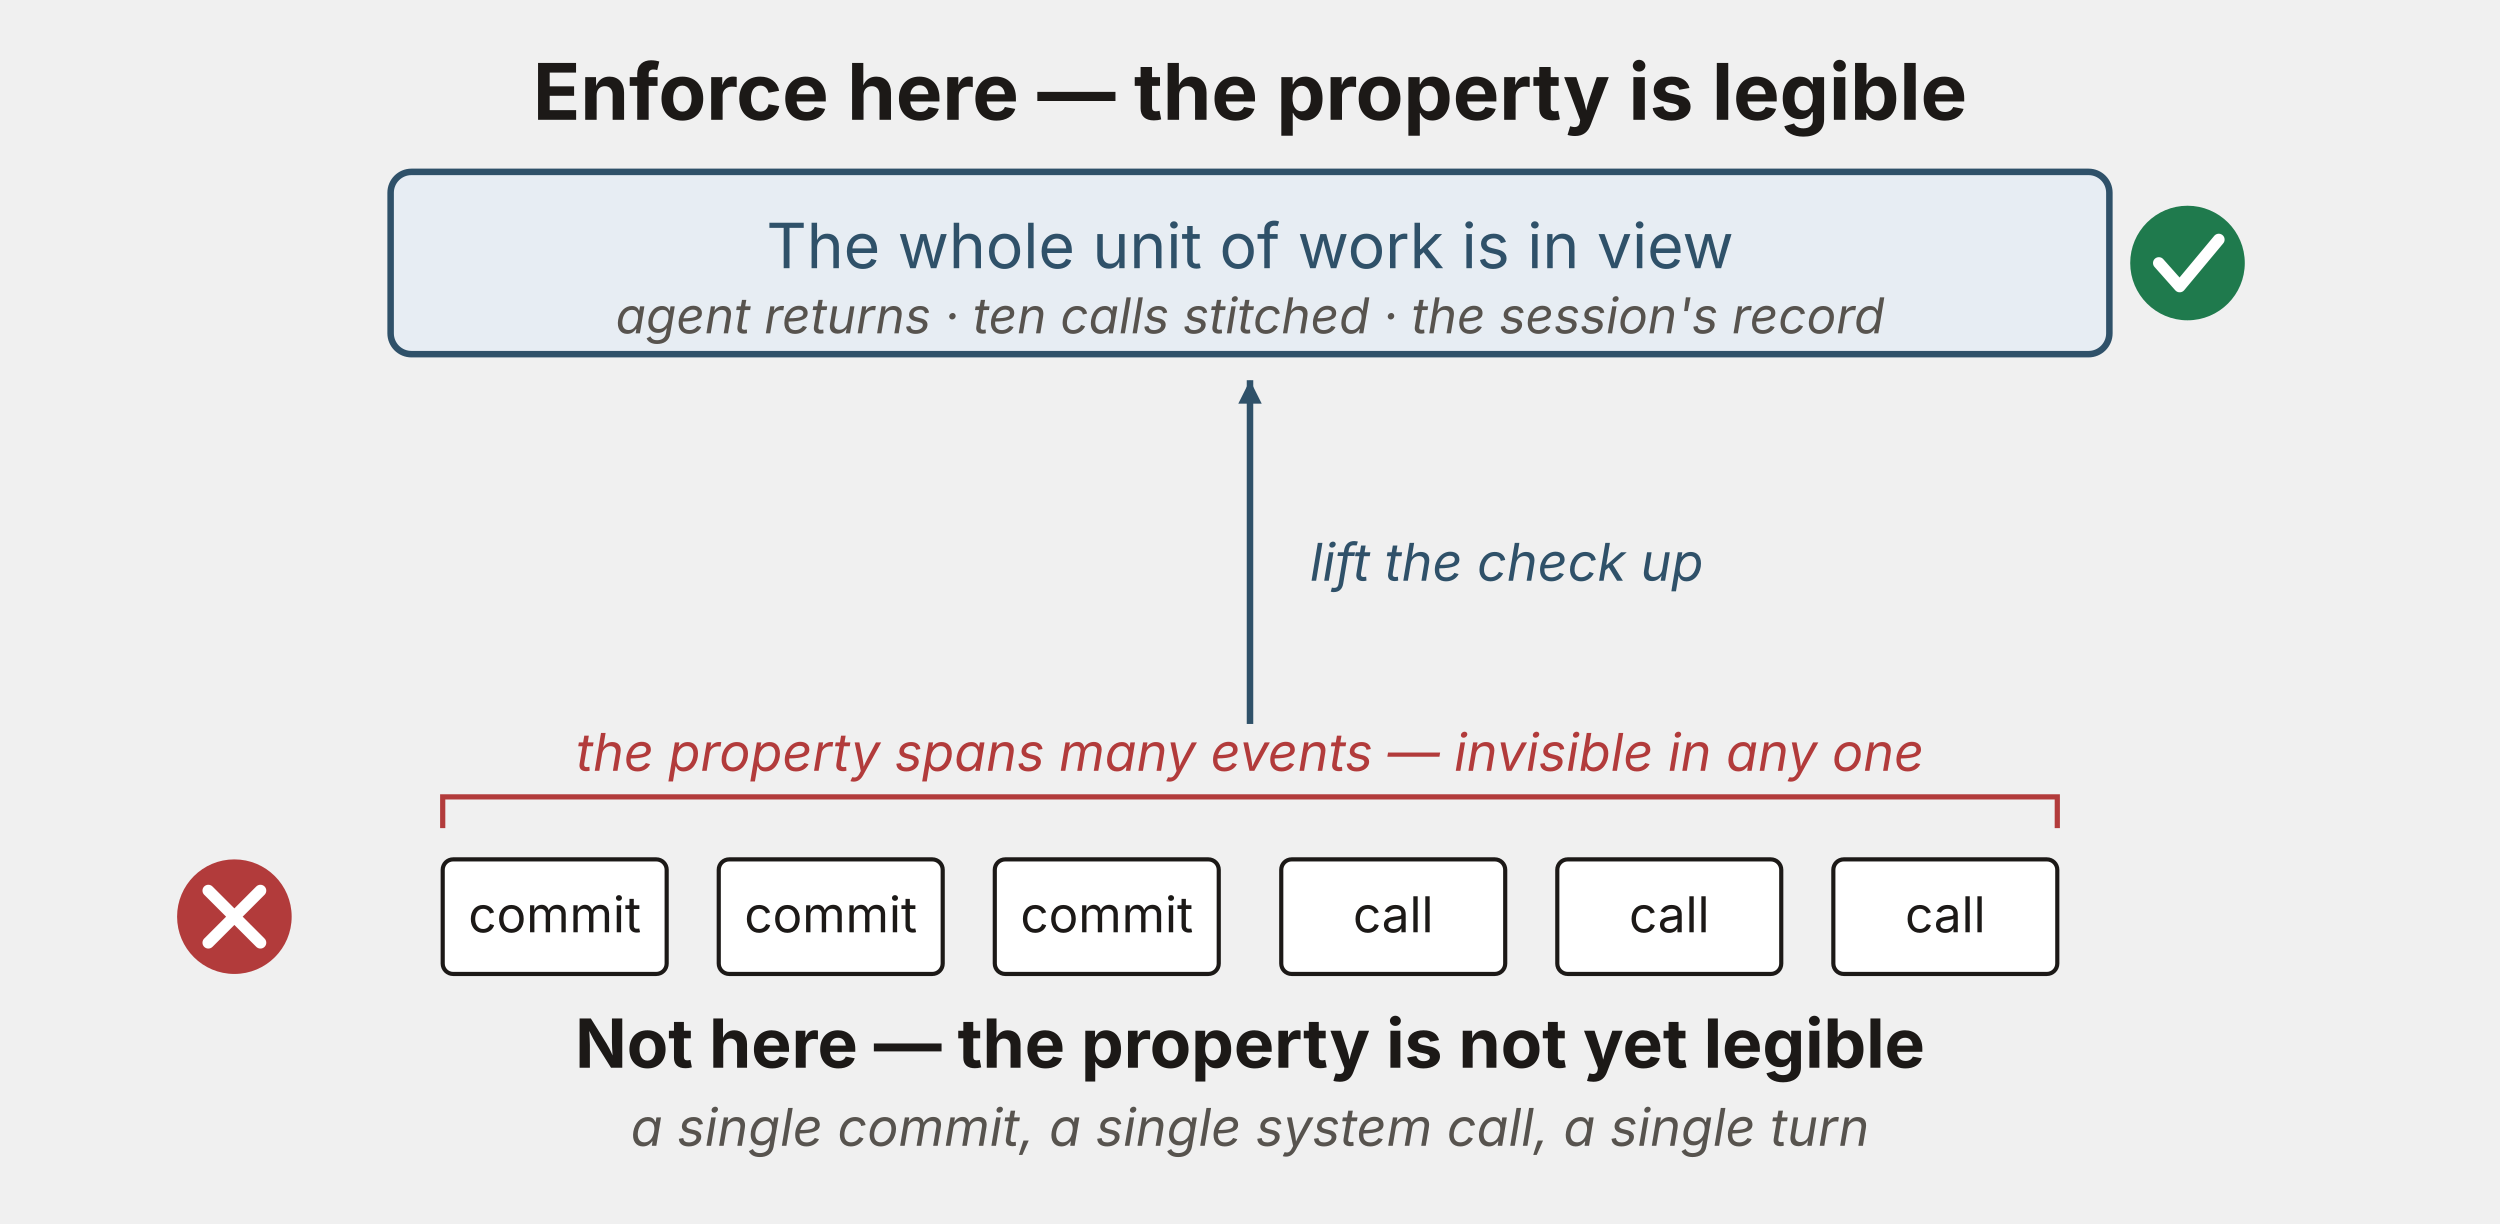
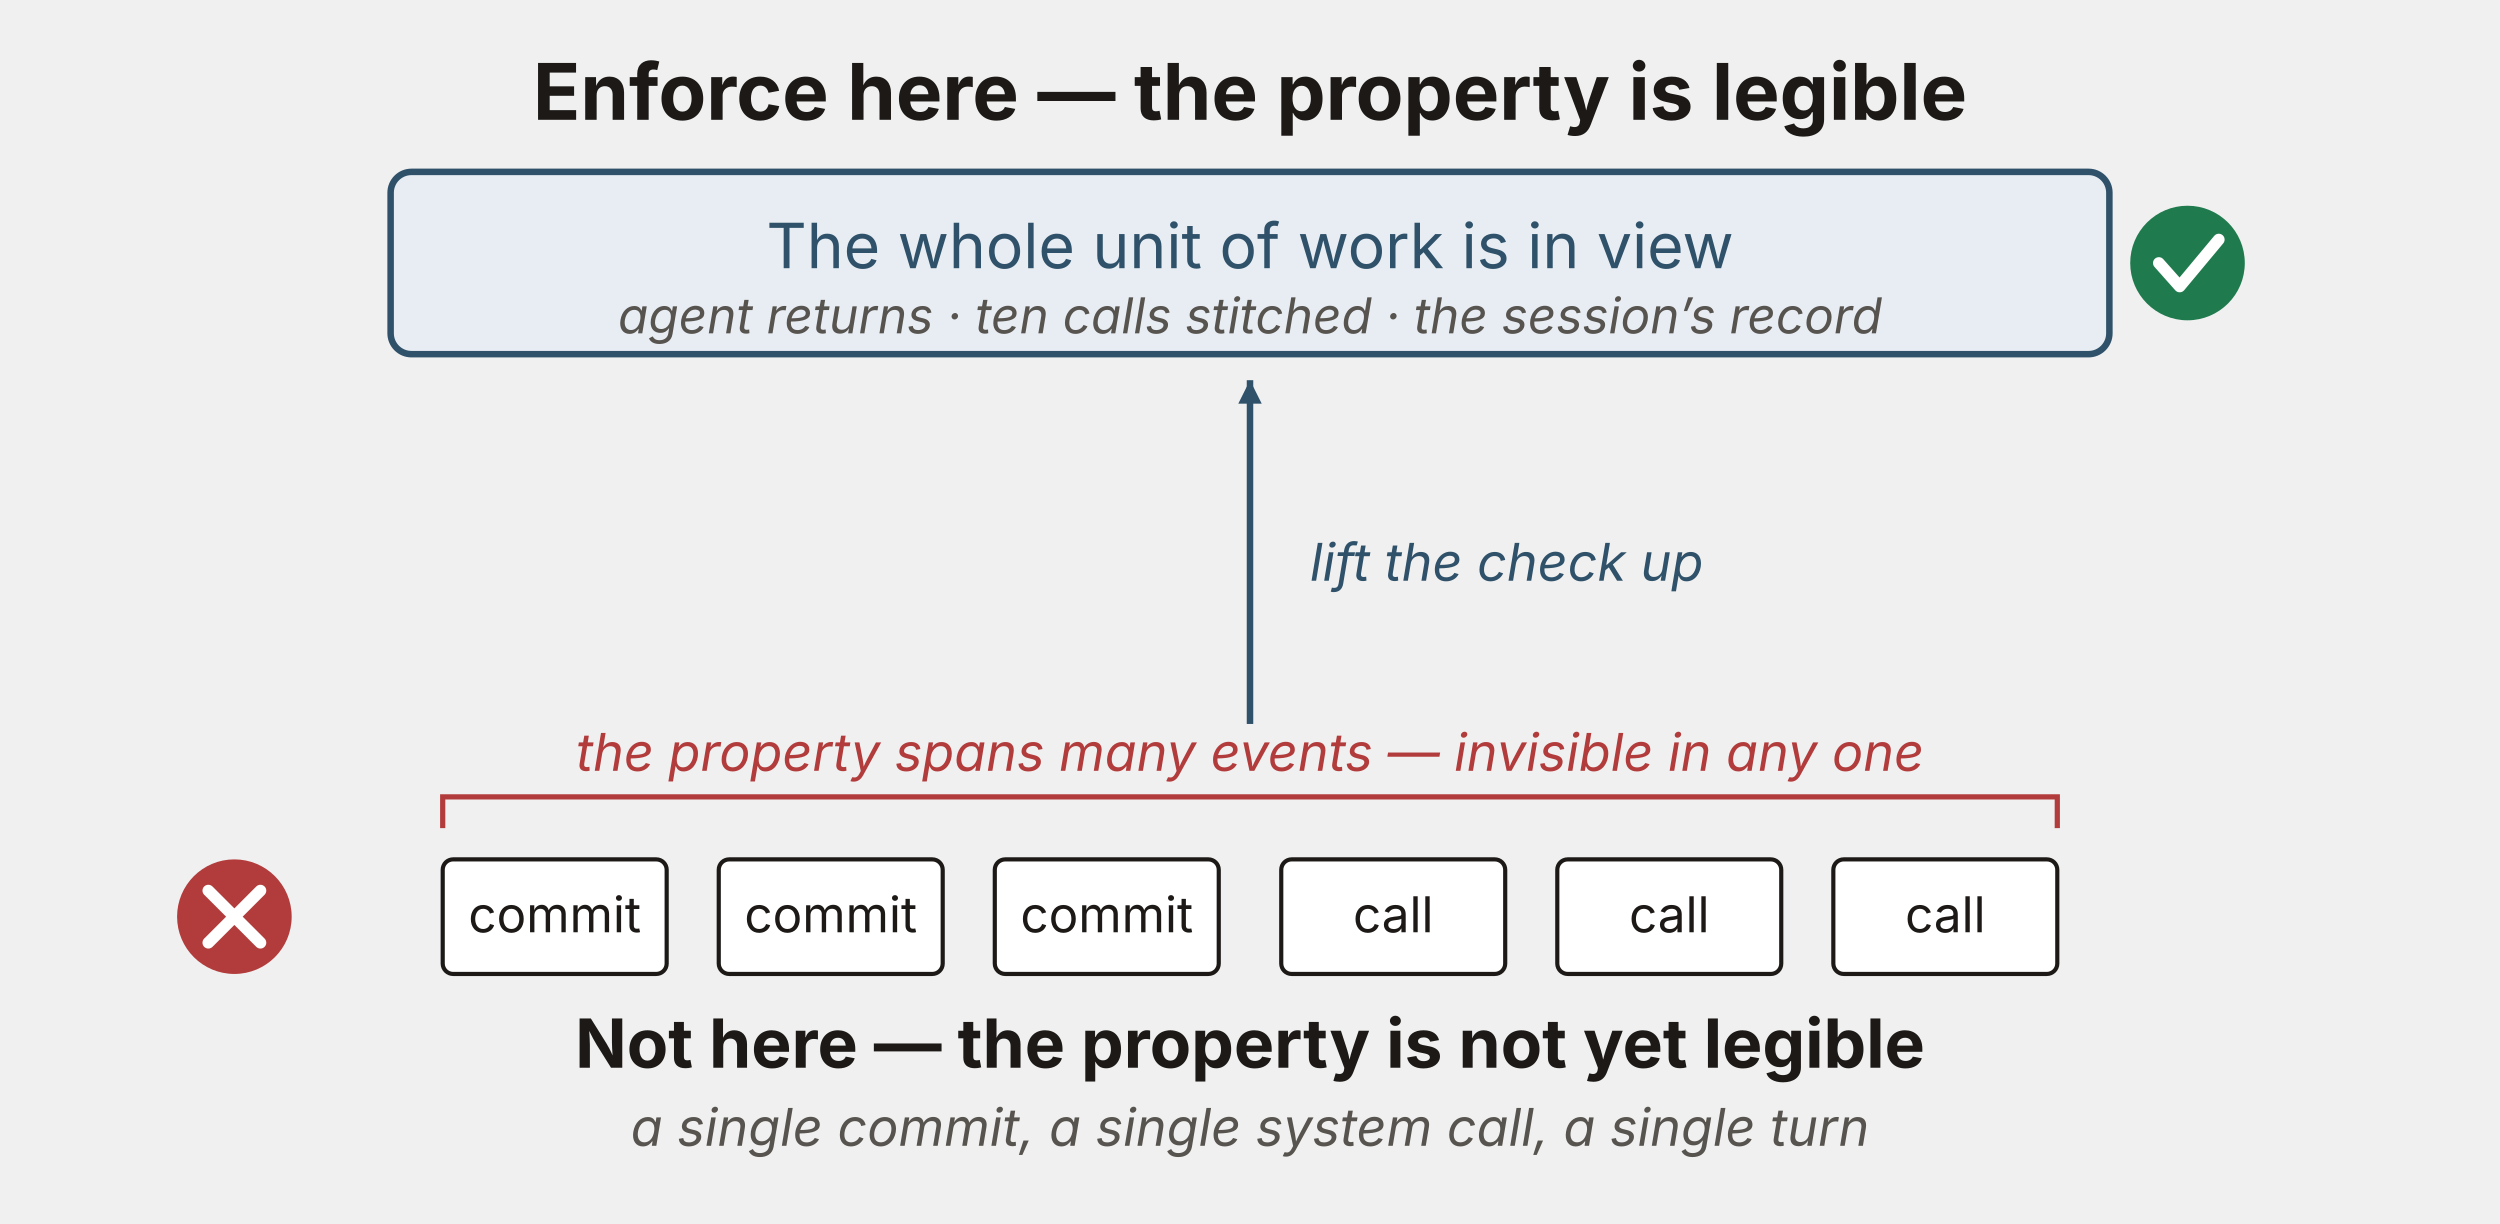
<svg xmlns="http://www.w3.org/2000/svg" viewBox="0 0 960 470" width="960" height="470" role="group" aria-labelledby="sgTitle sgDesc" font-family="'Source Sans 3', -apple-system, 'Segoe UI', sans-serif">
  <defs>
    <marker id="sgUp" markerWidth="9" markerHeight="9" refX="9" refY="4.5" orient="auto" markerUnits="userSpaceOnUse">
      <path d="M0,0 L9,4.5 L0,9 Z" fill="#2f5169" />
    </marker>
  </defs>
  <text x="480" y="46" text-anchor="middle" font-size="30" font-weight="700" fill="#1c1917">Enforce here — the property is legible</text>
  <rect x="150" y="66" width="660" height="70" rx="8" fill="#e7edf3" stroke="#2f5169" stroke-width="2.5" />
  <text x="480" y="103" text-anchor="middle" font-size="24" fill="#2f5169">The whole unit of work is in view</text>
-   <text x="480" y="128" text-anchor="middle" font-size="19" font-style="italic" fill="#57534e">agent returns · ten calls stitched · the session's record</text>
+   <text x="480" y="128" text-anchor="middle" font-size="19" font-style="italic" fill="#57534e">agent returns · ten calls stitched · the session’s record</text>
  <circle cx="840" cy="101" r="22" fill="#1f7a4d" />
  <path d="M829,101 L837,110 L852,92" fill="none" stroke="#ffffff" stroke-width="4.5" stroke-linecap="round" stroke-linejoin="round" />
  <line x1="480" y1="278" x2="480" y2="146" stroke="#2f5169" stroke-width="2.5" marker-end="url(#sgUp)" />
  <text x="503" y="223" font-size="20" font-style="italic" fill="#2f5169">lift the check up</text>
  <path d="M170,318 L170,306 L790,306 L790,318" fill="none" stroke="#b23b3b" stroke-width="2" />
  <text x="480" y="296" text-anchor="middle" font-size="20" font-style="italic" fill="#b23b3b">the property spans many events — invisible in any one</text>
  <g fill="#ffffff" stroke="#1c1917" stroke-width="1.6">
    <rect x="170" y="330" width="86" height="44" rx="4" />
    <rect x="276" y="330" width="86" height="44" rx="4" />
    <rect x="382" y="330" width="86" height="44" rx="4" />
    <rect x="492" y="330" width="86" height="44" rx="4" />
    <rect x="598" y="330" width="86" height="44" rx="4" />
    <rect x="704" y="330" width="86" height="44" rx="4" />
  </g>
  <g font-size="19" fill="#1c1917" text-anchor="middle">
    <text x="213" y="358">commit</text>
    <text x="319" y="358">commit</text>
    <text x="425" y="358">commit</text>
    <text x="535" y="358">call</text>
    <text x="641" y="358">call</text>
    <text x="747" y="358">call</text>
  </g>
  <circle cx="90" cy="352" r="22" fill="#b23b3b" />
  <path d="M80,342 L100,362 M100,342 L80,362" fill="none" stroke="#ffffff" stroke-width="4.5" stroke-linecap="round" />
  <text x="480" y="410" text-anchor="middle" font-size="26" font-weight="700" fill="#1c1917">Not here — the property is not yet legible</text>
  <text x="480" y="440" text-anchor="middle" font-size="20" font-style="italic" fill="#57534e">a single commit, a single system call, a single turn</text>
</svg>
